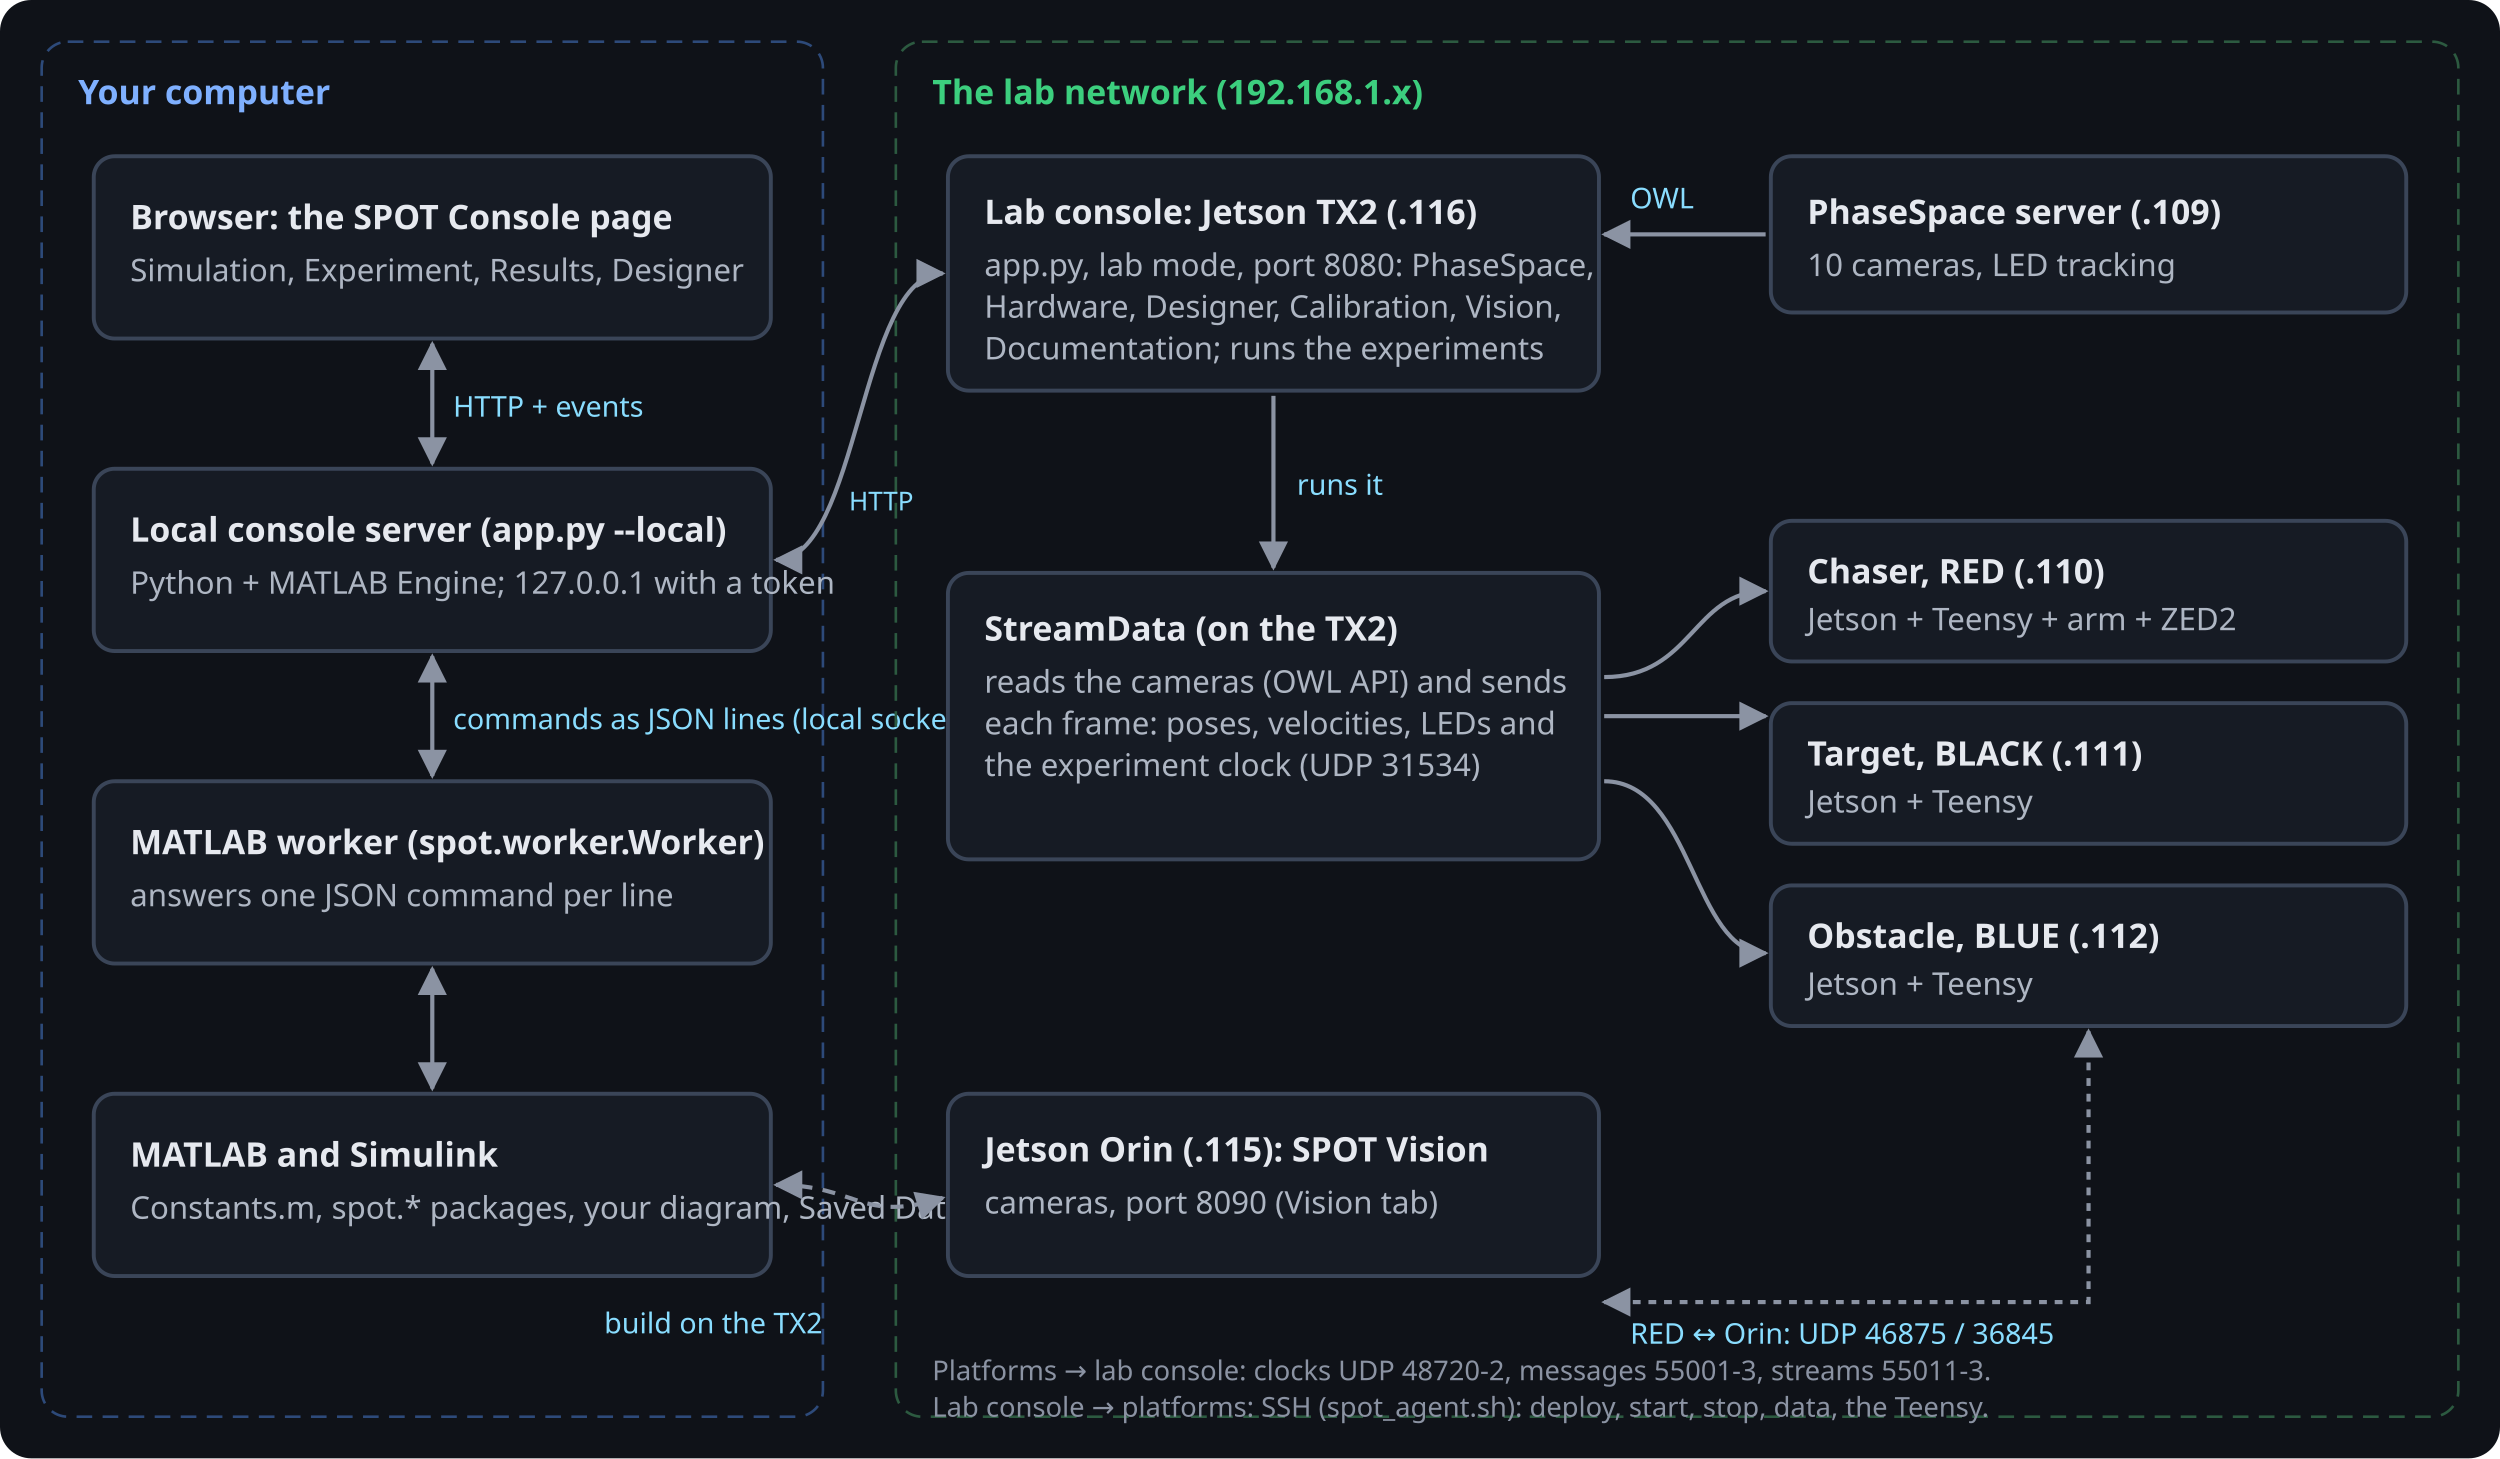
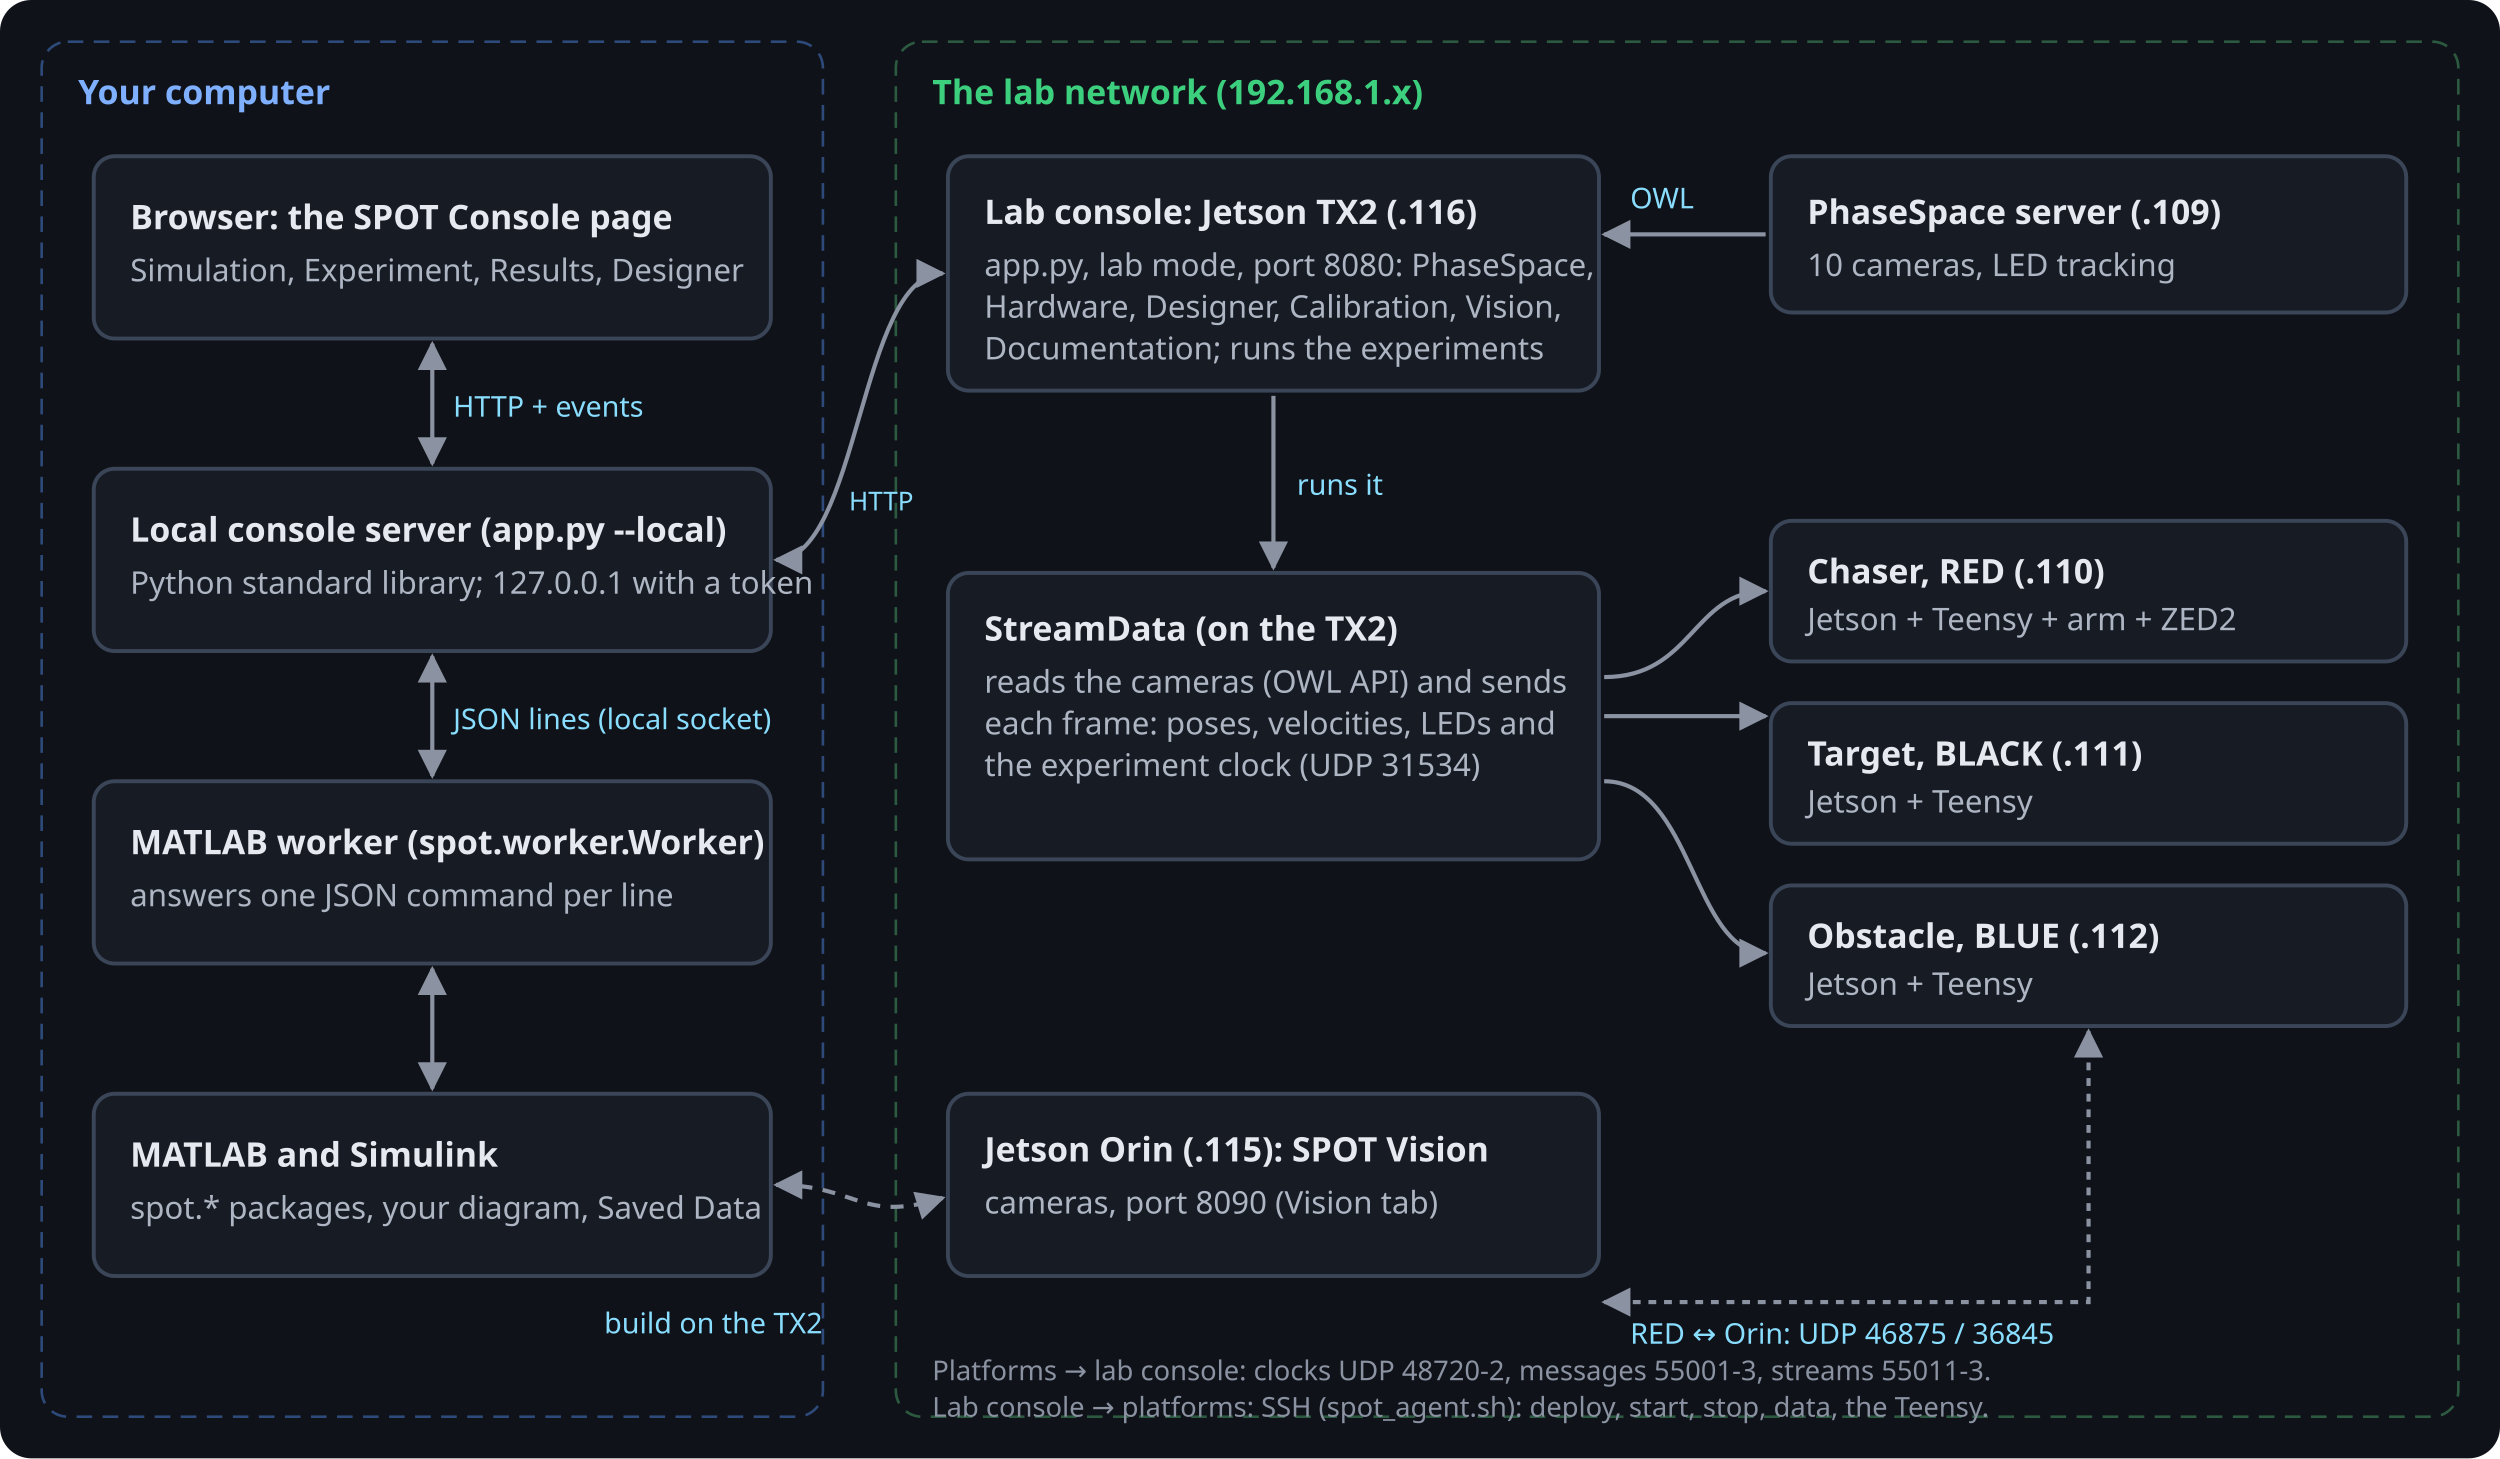
<svg xmlns="http://www.w3.org/2000/svg" viewBox="0 0 960 560" font-family="Segoe UI, system-ui, sans-serif" font-size="13">
  <defs>
    <marker id="a" viewBox="0 0 10 10" refX="9" refY="5" markerWidth="7" markerHeight="7" orient="auto-start-reverse">
      <path d="M0 0L10 5L0 10z" fill="#8b93a3" />
    </marker>
  </defs>
  <rect width="960" height="560" fill="#0f1218" rx="12" />
  <rect x="16" y="16" width="300" height="528" rx="10" fill="none" stroke="#2d4a7a" stroke-dasharray="6 4" />
  <text x="30" y="40" fill="#7fb0ff" font-weight="700">Your computer</text>
  <g fill="#161b24" stroke="#3a4558" stroke-width="1.5">
    <rect x="36" y="60" width="260" height="70" rx="8" />
    <rect x="36" y="180" width="260" height="70" rx="8" />
    <rect x="36" y="300" width="260" height="70" rx="8" />
    <rect x="36" y="420" width="260" height="70" rx="8" />
  </g>
  <g fill="#e6e9ef" font-weight="600">
    <text x="50" y="88">Browser: the SPOT Console page</text>
    <text x="50" y="208">Local console server (app.py --local)</text>
    <text x="50" y="328">MATLAB worker (spot.worker.Worker)</text>
    <text x="50" y="448">MATLAB and Simulink</text>
  </g>
  <g fill="#aeb6c3" font-size="12">
    <text x="50" y="108">Simulation, Experiment, Results, Designer</text>
-     <text x="50" y="228">Python + MATLAB Engine; 127.0.0.1 with a token</text>
+     <text x="50" y="228">Python standard library; 127.0.0.1 with a token</text>
    <text x="50" y="348">answers one JSON command per line</text>
-     <text x="50" y="468">Constants.m, spot.* packages, your diagram, Saved Data</text>
+     <text x="50" y="468">spot.* packages, your diagram, Saved Data</text>
  </g>
  <g stroke="#8b93a3" stroke-width="1.6" marker-end="url(#a)" marker-start="url(#a)">
    <path d="M166 132V178" />
    <path d="M166 252V298" />
    <path d="M166 372V418" />
  </g>
  <g fill="#89ddff" font-size="11">
    <text x="174" y="160">HTTP + events</text>
-     <text x="174" y="280">commands as JSON lines (local socket)</text>
+     <text x="174" y="280">JSON lines (local socket)</text>
  </g>
  <rect x="344" y="16" width="600" height="528" rx="10" fill="none" stroke="#2c5a40" stroke-dasharray="6 4" />
  <text x="358" y="40" fill="#3ccf7e" font-weight="700">The lab network (192.168.1.x)</text>
  <g fill="#161b24" stroke="#3a4558" stroke-width="1.5">
    <rect x="364" y="60" width="250" height="90" rx="8" />
    <rect x="680" y="60" width="244" height="60" rx="8" />
    <rect x="364" y="220" width="250" height="110" rx="8" />
    <rect x="680" y="200" width="244" height="54" rx="8" />
    <rect x="680" y="270" width="244" height="54" rx="8" />
    <rect x="680" y="340" width="244" height="54" rx="8" />
    <rect x="364" y="420" width="250" height="70" rx="8" />
  </g>
  <g fill="#e6e9ef" font-weight="600">
    <text x="378" y="86">Lab console: Jetson TX2 (.116)</text>
    <text x="694" y="86">PhaseSpace server (.109)</text>
    <text x="378" y="246">StreamData (on the TX2)</text>
    <text x="694" y="224">Chaser, RED (.110)</text>
    <text x="694" y="294">Target, BLACK (.111)</text>
    <text x="694" y="364">Obstacle, BLUE (.112)</text>
    <text x="378" y="446">Jetson Orin (.115): SPOT Vision</text>
  </g>
  <g fill="#aeb6c3" font-size="12">
    <text x="378" y="106">app.py, lab mode, port 8080: PhaseSpace,</text>
    <text x="378" y="122">Hardware, Designer, Calibration, Vision,</text>
    <text x="378" y="138">Documentation; runs the experiments</text>
    <text x="694" y="106">10 cameras, LED tracking</text>
    <text x="378" y="266">reads the cameras (OWL API) and sends</text>
    <text x="378" y="282">each frame: poses, velocities, LEDs and</text>
    <text x="378" y="298">the experiment clock (UDP 31534)</text>
    <text x="694" y="242">Jetson + Teensy + arm + ZED2</text>
    <text x="694" y="312">Jetson + Teensy</text>
    <text x="694" y="382">Jetson + Teensy</text>
    <text x="378" y="466">cameras, port 8090 (Vision tab)</text>
  </g>
  <g stroke="#8b93a3" stroke-width="1.6" fill="none" marker-end="url(#a)">
    <path d="M298 215C330 215 330 105 362 105" marker-start="url(#a)" />
    <path d="M678 90H616" />
    <path d="M489 152V218" />
    <path d="M616 260C650 260 650 227 678 227" />
    <path d="M616 275H678" />
    <path d="M616 300C650 300 650 366 678 366" />
    <path d="M298 455C330 455 330 470 362 460" marker-start="url(#a)" stroke-dasharray="5 4" />
    <path d="M802 396V500H616" marker-start="url(#a)" stroke-dasharray="3 3" />
  </g>
  <g fill="#89ddff" font-size="11">
    <text x="326" y="196" font-size="10">HTTP</text>
    <text x="626" y="80">OWL</text>
    <text x="498" y="190">runs it</text>
    <text x="232" y="512">build on the TX2</text>
    <text x="626" y="516">RED ↔ Orin: UDP 46875 / 36845</text>
  </g>
  <text x="358" y="530" fill="#8b93a3" font-size="10.5">Platforms → lab console: clocks UDP 48720-2, messages 55001-3, streams 55011-3.</text>
  <text x="358" y="544" fill="#8b93a3" font-size="10.5">Lab console → platforms: SSH (spot_agent.sh): deploy, start, stop, data, the Teensy.</text>
</svg>
